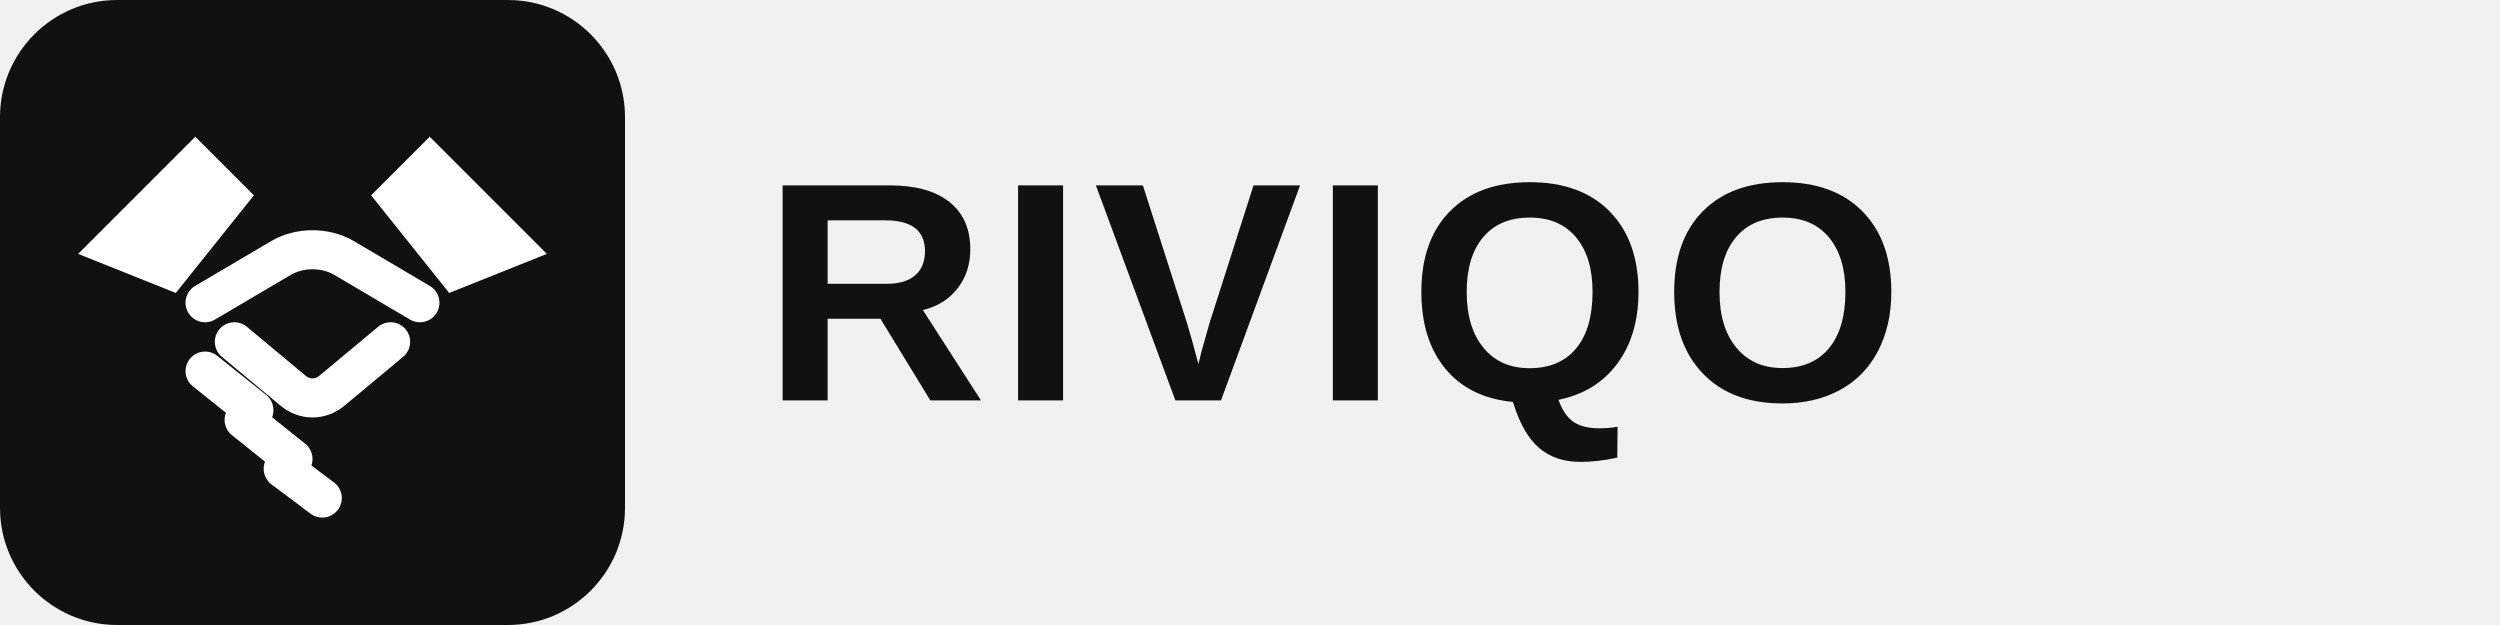
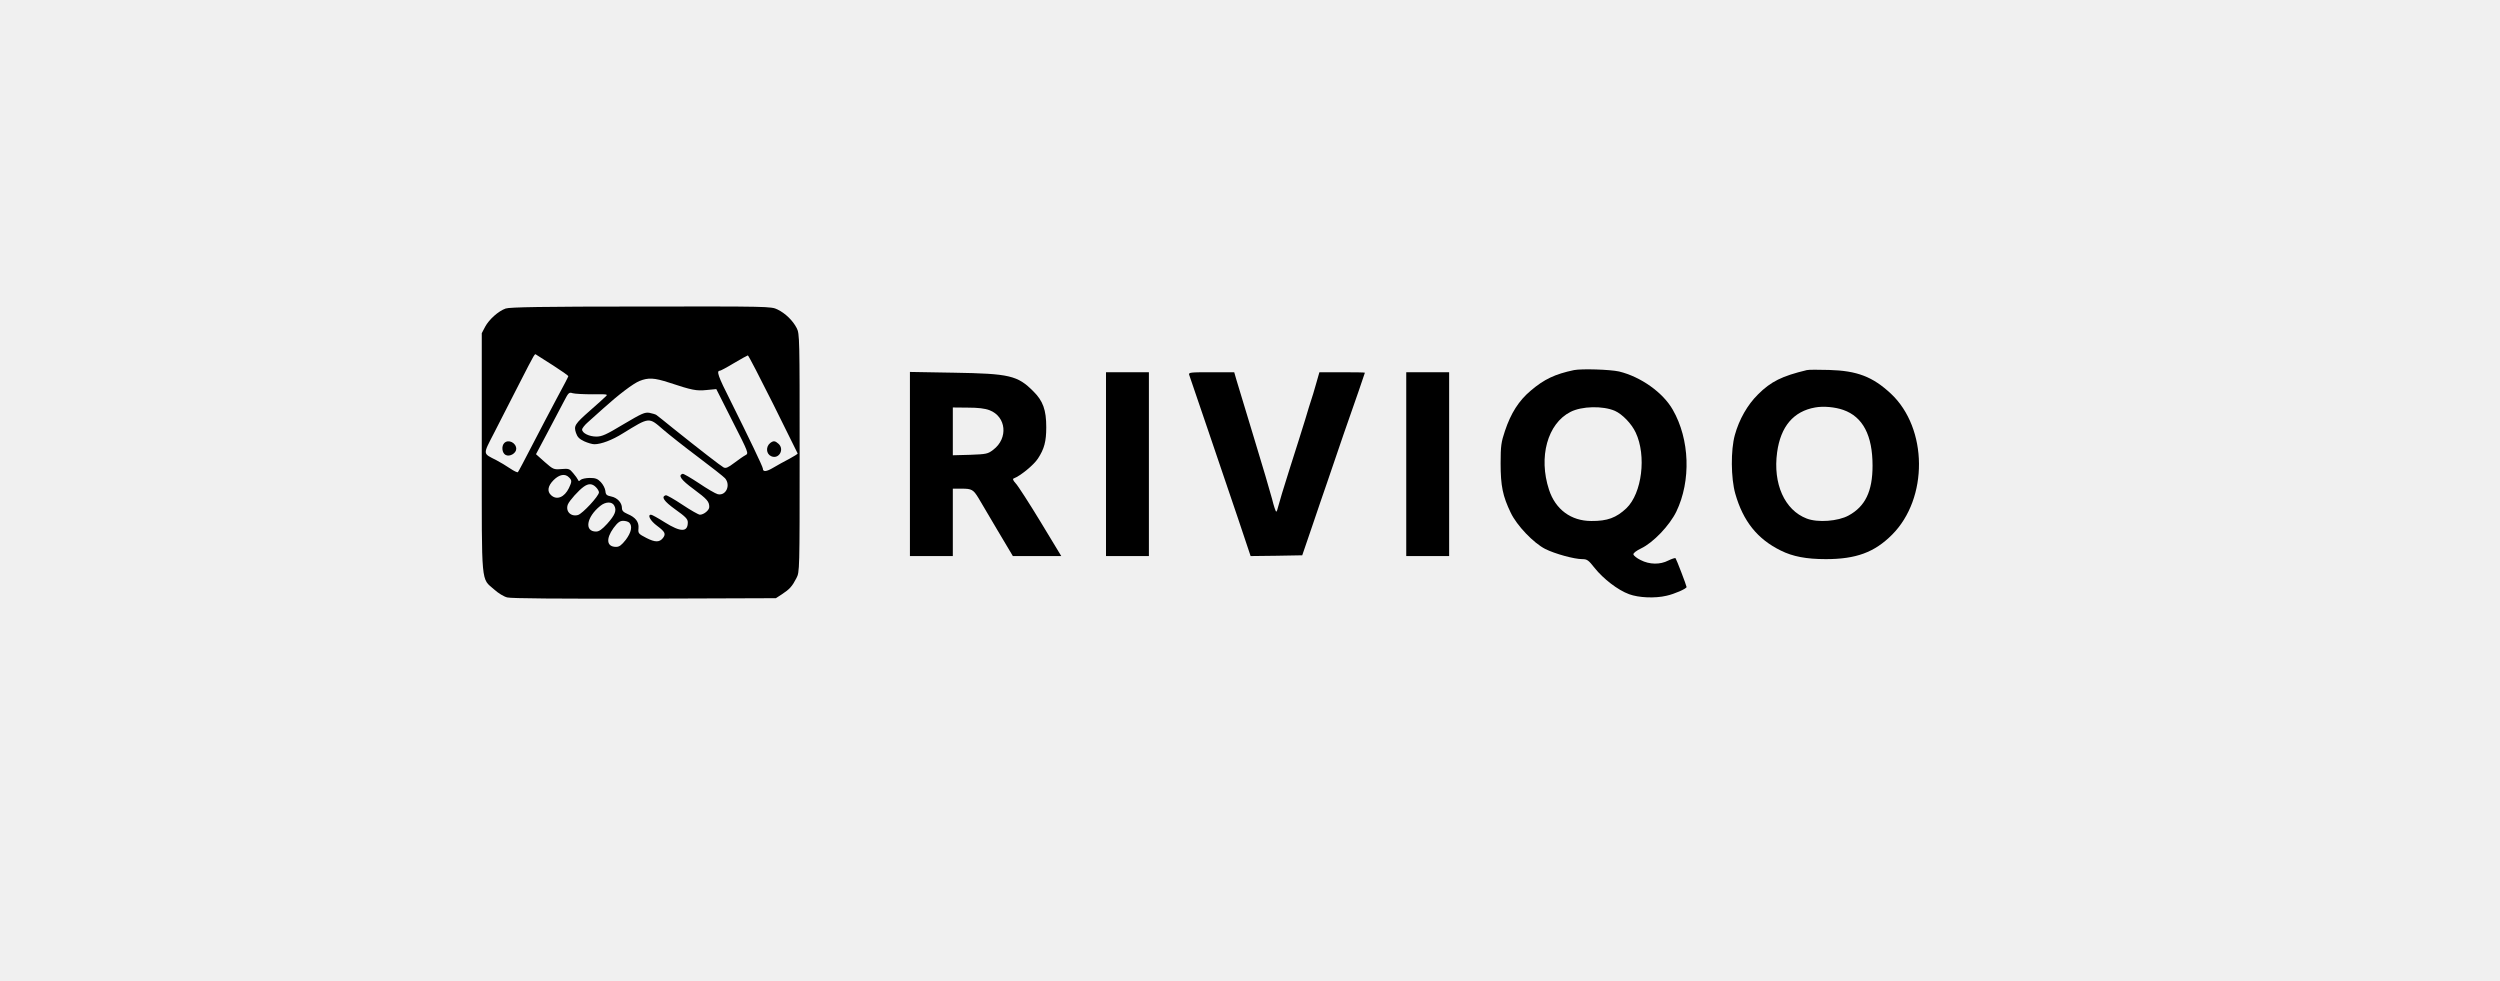
- <svg xmlns="http://www.w3.org/2000/svg" viewBox="0 0 512 128" fill="none">
-   <rect x="0" y="0" width="128" height="128" rx="24" fill="#111111" />
-   <path d="M16 52L40 28L52 40L36 60L16 52Z" fill="#FFFFFF" />
-   <path d="M112 52L88 28L76 40L92 60L112 52Z" fill="#FFFFFF" />
-   <path d="M42 62L57.6 52.8C61.4 50.6 66.6 50.6 70.4 52.8L86 62" stroke="#FFFFFF" stroke-width="8" stroke-linecap="round" stroke-linejoin="round" />
-   <path d="M48 70L60 80C62.4 82 65.6 82 68 80L80 70" stroke="#FFFFFF" stroke-width="8" stroke-linecap="round" stroke-linejoin="round" />
-   <path d="M42 76L52 84M50 86L60 94M58 96L66 102" stroke="#FFFFFF" stroke-width="8" stroke-linecap="round" stroke-linejoin="round" />
-   <text x="156" y="82" font-family="Arial, Helvetica, sans-serif" font-size="64" font-weight="700" fill="#111111" letter-spacing="2">RIVIQO</text>
+ <svg xmlns="http://www.w3.org/2000/svg" version="1.0" width="1632pt" height="640pt" viewBox="0 0 1632 640" preserveAspectRatio="xMidYMid meet">
+   <g transform="translate(0,640) scale(0.1,-0.1)" fill="#000000" stroke="none">
+     <path d="M3301 4386 c-48 -17 -108 -71 -134 -119 l-22 -42 0 -780 c0 -882 -6 -817 82 -894 25 -23 63 -46 84 -51 25 -7 334 -9 896 -8 l858 3 40 26 c49 32 67 52 94 105 21 40 21 47 21 817 0 749 0 778 -19 815 -25 49 -74 97 -126 122 -40 20 -62 20 -891 19 -640 0 -857 -4 -883 -13z m312 -373 c53 -34 97 -65 97 -69 0 -3 -33 -67 -74 -142 -40 -76 -113 -213 -161 -307 -48 -93 -90 -173 -94 -177 -3 -4 -26 7 -51 24 -25 17 -65 41 -90 54 -90 46 -89 33 -14 179 36 72 109 212 160 313 113 220 103 204 117 195 7 -4 56 -35 110 -70z m1434 -250 c87 -175 159 -320 160 -323 2 -3 -23 -18 -54 -35 -32 -16 -79 -43 -105 -58 -45 -27 -68 -29 -68 -6 0 12 -91 201 -211 442 -82 162 -94 197 -69 197 4 0 46 22 92 50 45 27 86 49 90 50 4 0 78 -143 165 -317z m-678 139 c148 -49 177 -55 244 -48 l63 6 106 -210 c105 -206 106 -210 85 -221 -12 -6 -45 -29 -74 -51 -41 -31 -55 -37 -70 -29 -18 10 -153 114 -329 255 -54 44 -103 83 -109 87 -5 4 -26 10 -45 14 -31 5 -49 -3 -169 -74 -113 -68 -141 -81 -178 -81 -47 0 -93 23 -93 46 0 8 17 30 38 48 20 18 64 58 97 87 103 93 198 165 240 182 57 23 96 21 194 -11z m-501 -76 c98 1 103 1 85 -15 -10 -10 -55 -51 -101 -91 -101 -89 -107 -100 -92 -146 9 -27 22 -40 54 -55 22 -10 52 -19 66 -19 44 0 116 27 186 71 176 108 168 107 264 24 36 -31 137 -111 225 -177 88 -66 168 -129 178 -140 39 -45 6 -117 -48 -104 -15 4 -70 36 -123 72 -53 35 -101 63 -106 61 -31 -10 -11 -39 72 -100 89 -66 102 -81 102 -117 0 -21 -36 -50 -61 -50 -9 0 -60 29 -114 65 -54 36 -103 64 -109 62 -32 -10 -12 -39 63 -93 66 -47 81 -62 81 -84 0 -65 -46 -65 -150 0 -44 28 -84 50 -90 50 -26 0 -5 -40 40 -73 52 -39 58 -52 38 -79 -23 -29 -51 -29 -108 0 -52 27 -55 30 -52 63 4 42 -19 72 -72 94 -27 12 -36 21 -36 39 0 34 -30 67 -70 75 -29 6 -36 11 -38 36 -2 17 -15 42 -30 58 -21 22 -35 27 -72 27 -25 0 -52 -6 -59 -12 -11 -11 -14 -10 -18 0 -3 7 -17 27 -31 43 -24 29 -29 31 -77 27 -50 -4 -53 -3 -109 46 l-57 51 77 145 c42 80 90 171 107 203 28 54 32 58 56 50 14 -4 73 -7 129 -7z m-154 -542 c20 -19 20 -28 0 -70 -29 -60 -79 -81 -116 -47 -28 25 -22 61 16 99 37 37 75 44 100 18z m176 -64 c11 -11 20 -26 20 -34 0 -24 -108 -140 -137 -148 -47 -13 -83 25 -66 69 10 25 71 93 104 116 31 22 55 21 79 -3z m120 -121 c17 -31 5 -61 -46 -118 -34 -37 -53 -51 -73 -51 -78 0 -63 94 27 167 35 29 78 30 92 2z m98 -111 c22 -22 13 -64 -23 -112 -28 -35 -42 -46 -63 -46 -62 0 -68 52 -17 123 27 36 41 47 63 47 15 0 33 -5 40 -12z" />
+     <path d="M3292 3508 c-20 -20 -15 -66 9 -78 26 -14 69 11 69 40 0 39 -51 65 -78 38z" />
+     <path d="M5028 3508 c-30 -24 -27 -71 6 -86 50 -23 89 44 48 81 -22 20 -33 21 -54 5z" />
+     <path d="M10275 3984 c-124 -26 -195 -60 -281 -133 -79 -66 -131 -148 -170 -265 -24 -72 -28 -96 -28 -211 0 -147 14 -214 66 -322 40 -84 149 -198 226 -237 62 -31 188 -66 241 -66 32 0 41 -7 81 -58 57 -71 151 -144 225 -171 62 -23 169 -28 244 -10 51 11 131 46 131 57 -1 11 -66 181 -72 188 -4 3 -24 -4 -47 -15 -54 -28 -123 -27 -181 3 -25 12 -46 29 -47 37 -2 8 19 24 50 39 80 38 186 150 230 240 97 201 88 472 -23 665 -64 113 -210 216 -351 250 -59 13 -243 19 -294 9z m267 -266 c49 -22 109 -84 136 -142 71 -151 41 -396 -61 -494 -66 -62 -124 -84 -229 -83 -132 0 -234 75 -276 204 -70 213 -10 432 140 508 74 38 211 41 290 7z" />
+     <path d="M11795 3984 c-162 -39 -234 -74 -319 -159 -68 -67 -123 -163 -151 -265 -27 -97 -26 -281 3 -383 51 -179 144 -296 297 -371 78 -39 167 -56 294 -56 197 0 317 44 432 159 238 238 234 695 -7 921 -119 111 -221 150 -404 155 -69 2 -134 2 -145 -1z m238 -260 c128 -45 191 -166 191 -364 0 -168 -48 -266 -156 -325 -69 -38 -202 -48 -274 -20 -144 55 -221 227 -193 432 23 169 107 268 248 293 54 10 130 3 184 -16z" />
+     <path d="M5940 3371 l0 -601 140 0 140 0 0 220 0 220 59 0 c64 0 75 -6 109 -62 10 -18 65 -111 121 -205 l103 -173 158 0 158 0 -135 223 c-74 122 -147 235 -162 251 -18 20 -22 30 -13 33 43 16 131 88 158 130 41 63 54 111 54 204 0 112 -21 172 -84 234 -103 104 -156 116 -518 122 l-288 5 0 -601z m520 351 c109 -42 123 -183 24 -258 -35 -27 -44 -29 -151 -33 l-113 -3 0 156 0 156 98 -1 c66 0 111 -5 142 -17z" />
+     <path d="M7220 3370 l0 -600 140 0 140 0 0 600 0 600 -140 0 -140 0 0 -600z" />
+     <path d="M7763 3953 c3 -10 58 -171 122 -358 64 -187 153 -449 198 -583 l81 -242 168 2 169 3 65 190 c35 105 78 228 94 275 56 167 170 497 210 609 22 63 40 116 40 118 0 2 -67 3 -149 3 l-148 0 -22 -77 c-12 -43 -26 -89 -31 -103 -5 -14 -23 -72 -40 -130 -18 -58 -63 -202 -101 -320 -38 -118 -71 -230 -75 -247 -4 -18 -9 -33 -13 -33 -3 0 -16 37 -27 83 -12 45 -65 226 -119 402 -53 176 -104 344 -113 373 l-15 52 -150 0 c-138 0 -149 -1 -144 -17z" />
+     <path d="M9180 3370 l0 -600 140 0 140 0 0 600 0 600 -140 0 -140 0 0 -600z" />
+   </g>
</svg>
